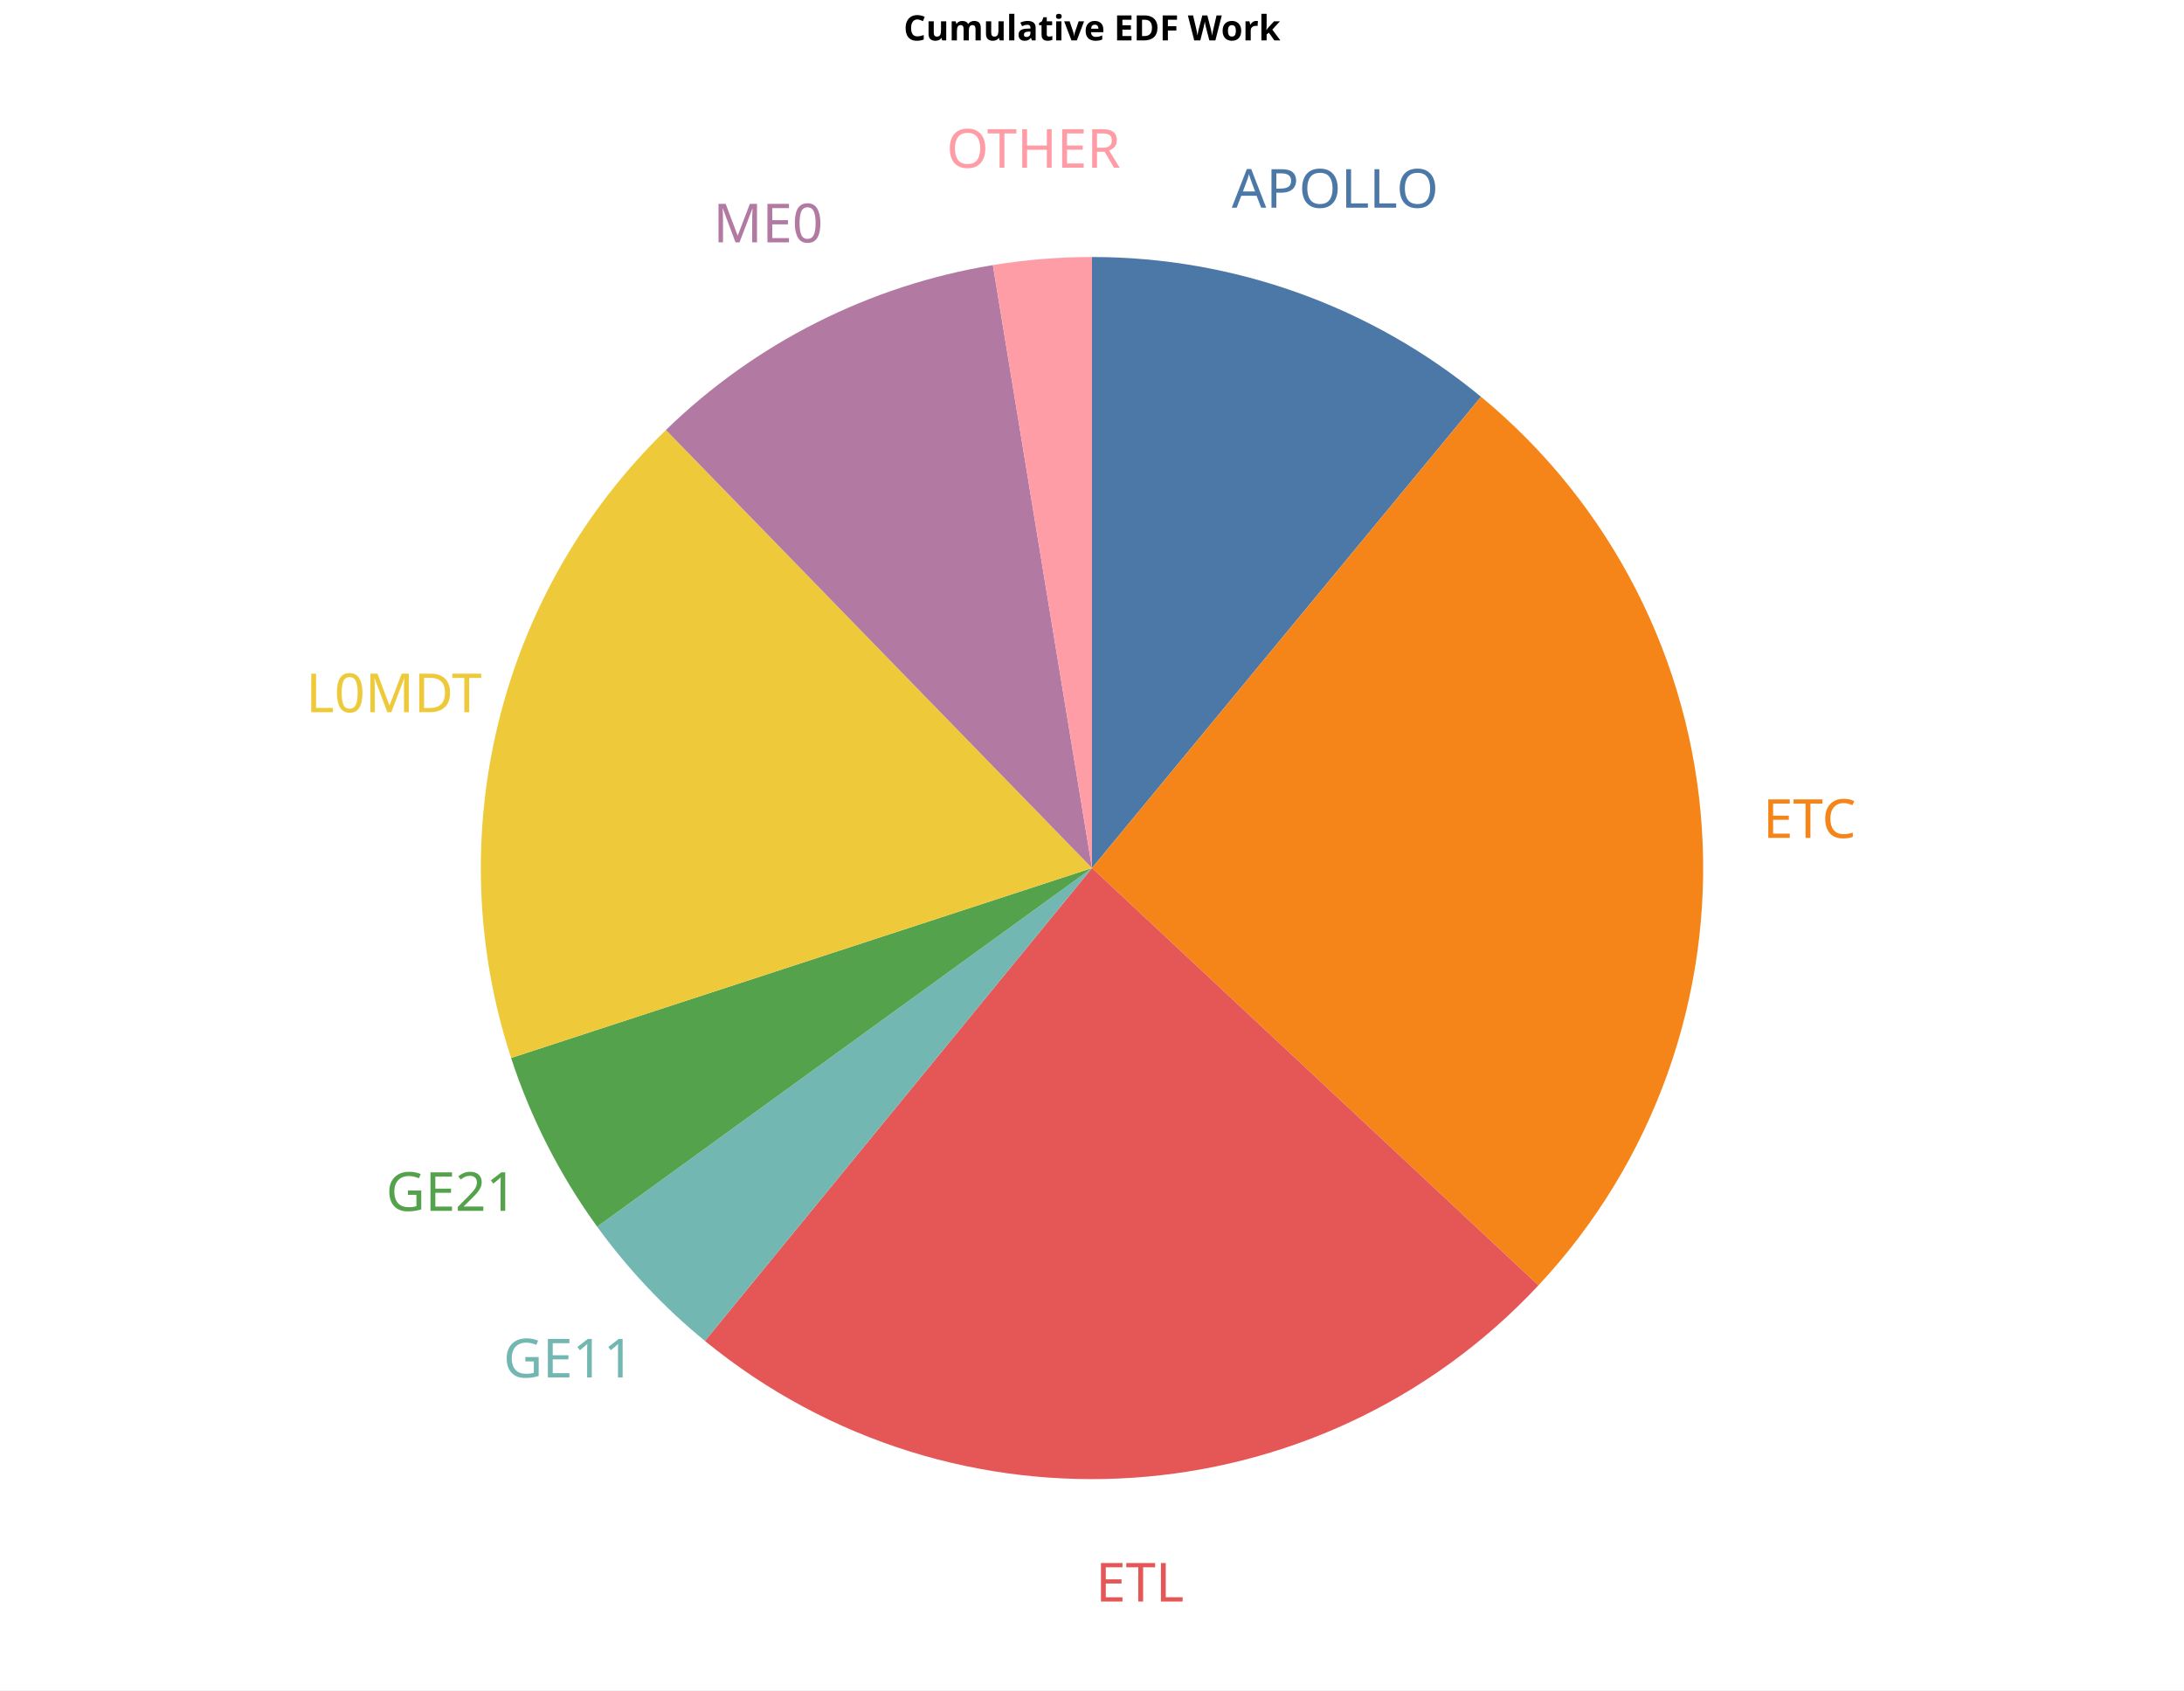
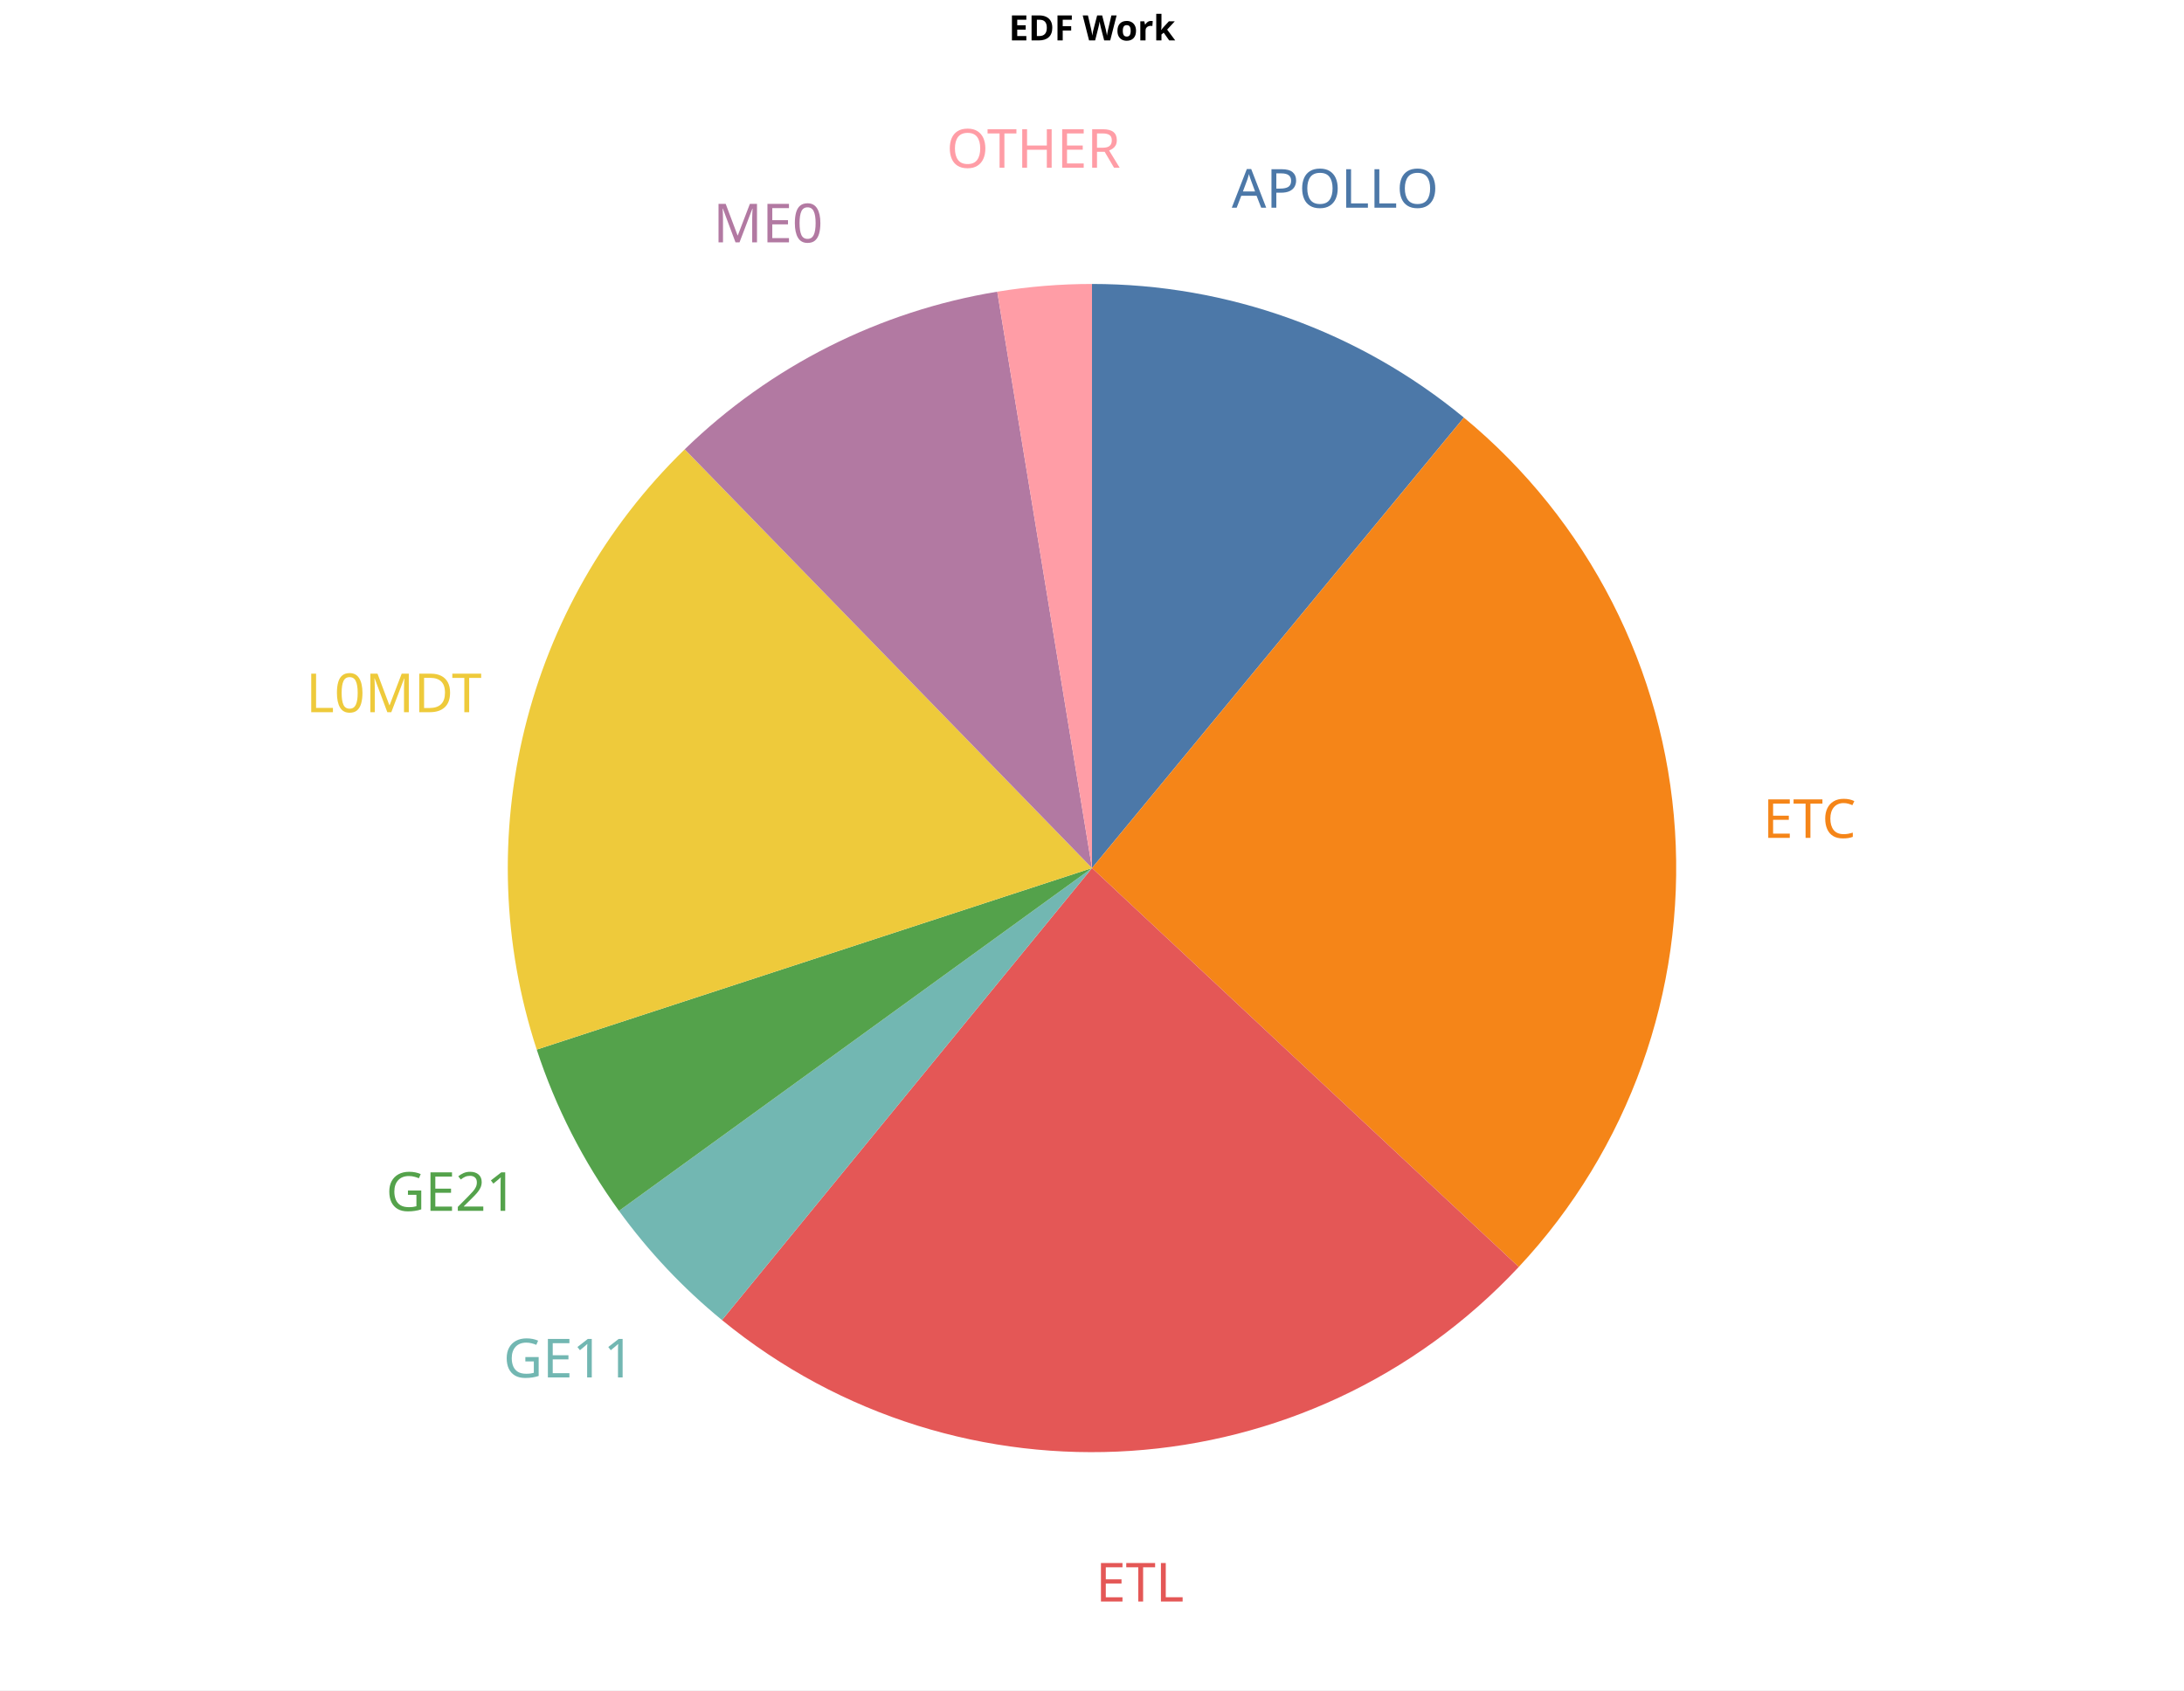
<svg xmlns="http://www.w3.org/2000/svg" class="marks" width="810" height="627" viewBox="0 0 810 627" version="1.1">
  <rect width="810" height="627" style="fill: white;" />
  <g transform="translate(5,22)">
    <g class="mark-group role-frame root">
      <g transform="translate(0,0)">
        <path class="background" d="M0.5,0.5h800v600h-800Z" style="fill: none; stroke: none;" />
        <g>
          <g class="mark-arc role-mark layer_0_marks">
-             <path transform="translate(400,300)" d="M144.28,-174.817A226.667,226.667,0,0,0,1.3879330390336672e-14,-226.667L0,0Z" style="fill: #4c78a8;" />
-             <path transform="translate(400,300)" d="M165.582,154.791A226.667,226.667,0,0,0,144.28,-174.817L0,0Z" style="fill: #f58518;" />
-             <path transform="translate(400,300)" d="M-143.563,175.406A226.667,226.667,0,0,0,165.582,154.791L0,0Z" style="fill: #e45756;" />
-             <path transform="translate(400,300)" d="M-183.529,133.022A226.667,226.667,0,0,0,-143.563,175.406L0,0Z" style="fill: #72b7b2;" />
-             <path transform="translate(400,300)" d="M-215.443,70.443A226.667,226.667,0,0,0,-183.529,133.022L0,0Z" style="fill: #54a24b;" />
-             <path transform="translate(400,300)" d="M-158.026,-162.498A226.667,226.667,0,0,0,-215.443,70.443L0,0Z" style="fill: #eeca3b;" />
-             <path transform="translate(400,300)" d="M-36.763,-223.666A226.667,226.667,0,0,0,-158.026,-162.498L0,0Z" style="fill: #b279a2;" />
-             <path transform="translate(400,300)" d="M-4.1637991171010013e-14,-226.667A226.667,226.667,0,0,0,-36.763,-223.666L0,0Z" style="fill: #ff9da6;" />
+             <path transform="translate(400,300)" d="M137.915,-167.105A216.667,216.667,0,0,0,1.3267006990762996e-14,-216.667L0,0Z" style="fill: #4c78a8;" />
+             <path transform="translate(400,300)" d="M158.277,147.962A216.667,216.667,0,0,0,137.915,-167.105L0,0Z" style="fill: #f58518;" />
+             <path transform="translate(400,300)" d="M-137.23,167.668A216.667,216.667,0,0,0,158.277,147.962L0,0Z" style="fill: #e45756;" />
+             <path transform="translate(400,300)" d="M-175.432,127.153A216.667,216.667,0,0,0,-137.23,167.668L0,0Z" style="fill: #72b7b2;" />
+             <path transform="translate(400,300)" d="M-205.938,67.335A216.667,216.667,0,0,0,-175.432,127.153L0,0Z" style="fill: #54a24b;" />
+             <path transform="translate(400,300)" d="M-151.054,-155.329A216.667,216.667,0,0,0,-205.938,67.335L0,0Z" style="fill: #eeca3b;" />
+             <path transform="translate(400,300)" d="M-35.141,-213.798A216.667,216.667,0,0,0,-151.054,-155.329L0,0Z" style="fill: #b279a2;" />
+             <path transform="translate(400,300)" d="M-3.9801020972288986e-14,-216.667A216.667,216.667,0,0,0,-35.141,-213.798L0,0Z" style="fill: #ff9da6;" />
          </g>
          <g class="mark-text role-mark layer_1_marks">
            <text text-anchor="middle" transform="translate(490.1847,55.04614)" style="font-family: sans-serif; font-size: 20px; fill: #4c78a8;">APOLLO</text>
            <text text-anchor="middle" transform="translate(666.1115,288.8017)" style="font-family: sans-serif; font-size: 20px; fill: #f58518;">ETC</text>
            <text text-anchor="middle" transform="translate(417.7431,572.0757)" style="font-family: sans-serif; font-size: 20px; fill: #e45756;">ETL</text>
            <text text-anchor="middle" transform="translate(205.984,488.9451)" style="font-family: sans-serif; font-size: 20px; fill: #72b7b2;">GE11</text>
            <text text-anchor="middle" transform="translate(162.4413,427.1486)" style="font-family: sans-serif; font-size: 20px; fill: #54a24b;">GE21</text>
            <text text-anchor="middle" transform="translate(141.0827,242.1803)" style="font-family: sans-serif; font-size: 20px; fill: #eeca3b;">L0MDT</text>
            <text text-anchor="middle" transform="translate(279.902,67.90847)" style="font-family: sans-serif; font-size: 20px; fill: #b279a2;">ME0</text>
            <text text-anchor="middle" transform="translate(378.3029,40.21748)" style="font-family: sans-serif; font-size: 20px; fill: #ff9da6;">OTHER</text>
          </g>
          <g class="mark-group role-title">
            <g transform="translate(400,-17)">
              <path class="background" d="M0,0h0v0h0Z" style="pointer-events: none; fill: none;" />
              <g>
                <g class="mark-text role-title-text" style="pointer-events: none;">
-                   <text text-anchor="middle" transform="translate(0,10)" style="font-family: sans-serif; font-size: 13px; font-weight: bold; fill: #000; opacity: 1;">Cumulative EDF Work</text>
+                   <text text-anchor="middle" transform="translate(0,10)" style="font-family: sans-serif; font-size: 13px; font-weight: bold; fill: #000; opacity: 1;">EDF Work</text>
                </g>
              </g>
              <path class="foreground" d="" style="pointer-events: none; display: none; fill: none;" />
            </g>
          </g>
        </g>
        <path class="foreground" d="" style="display: none; fill: none;" />
      </g>
    </g>
  </g>
</svg>
